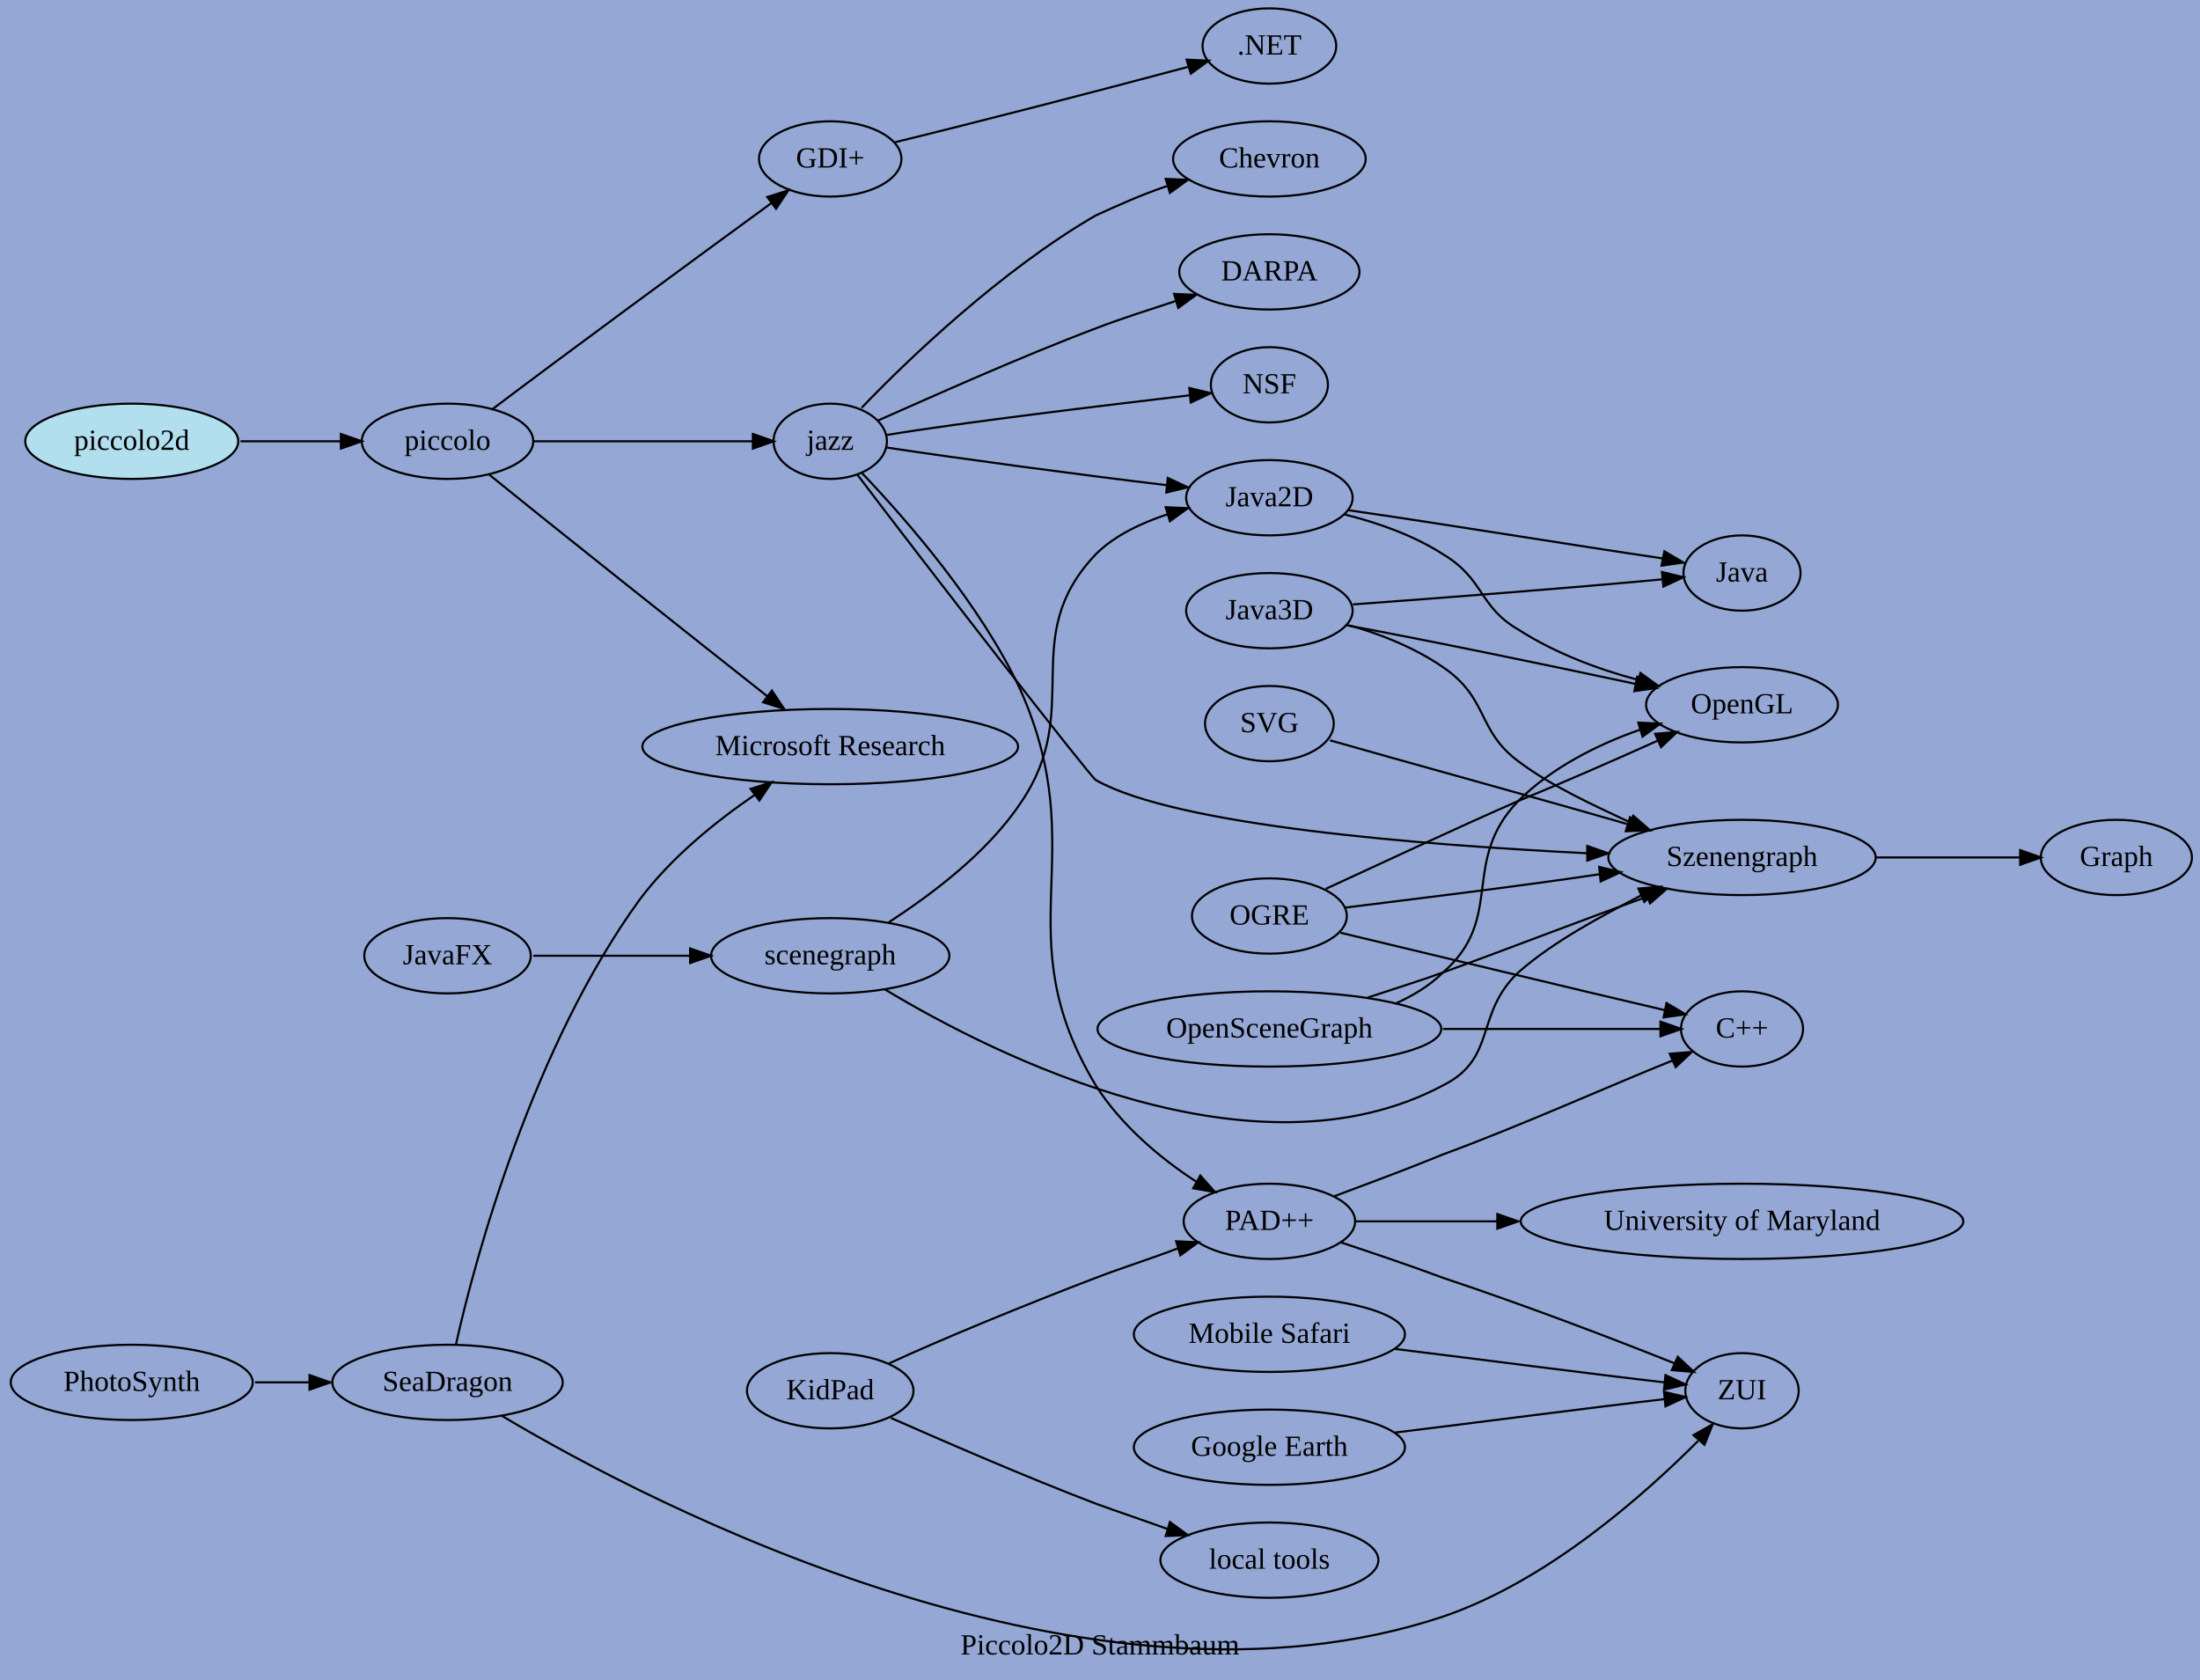
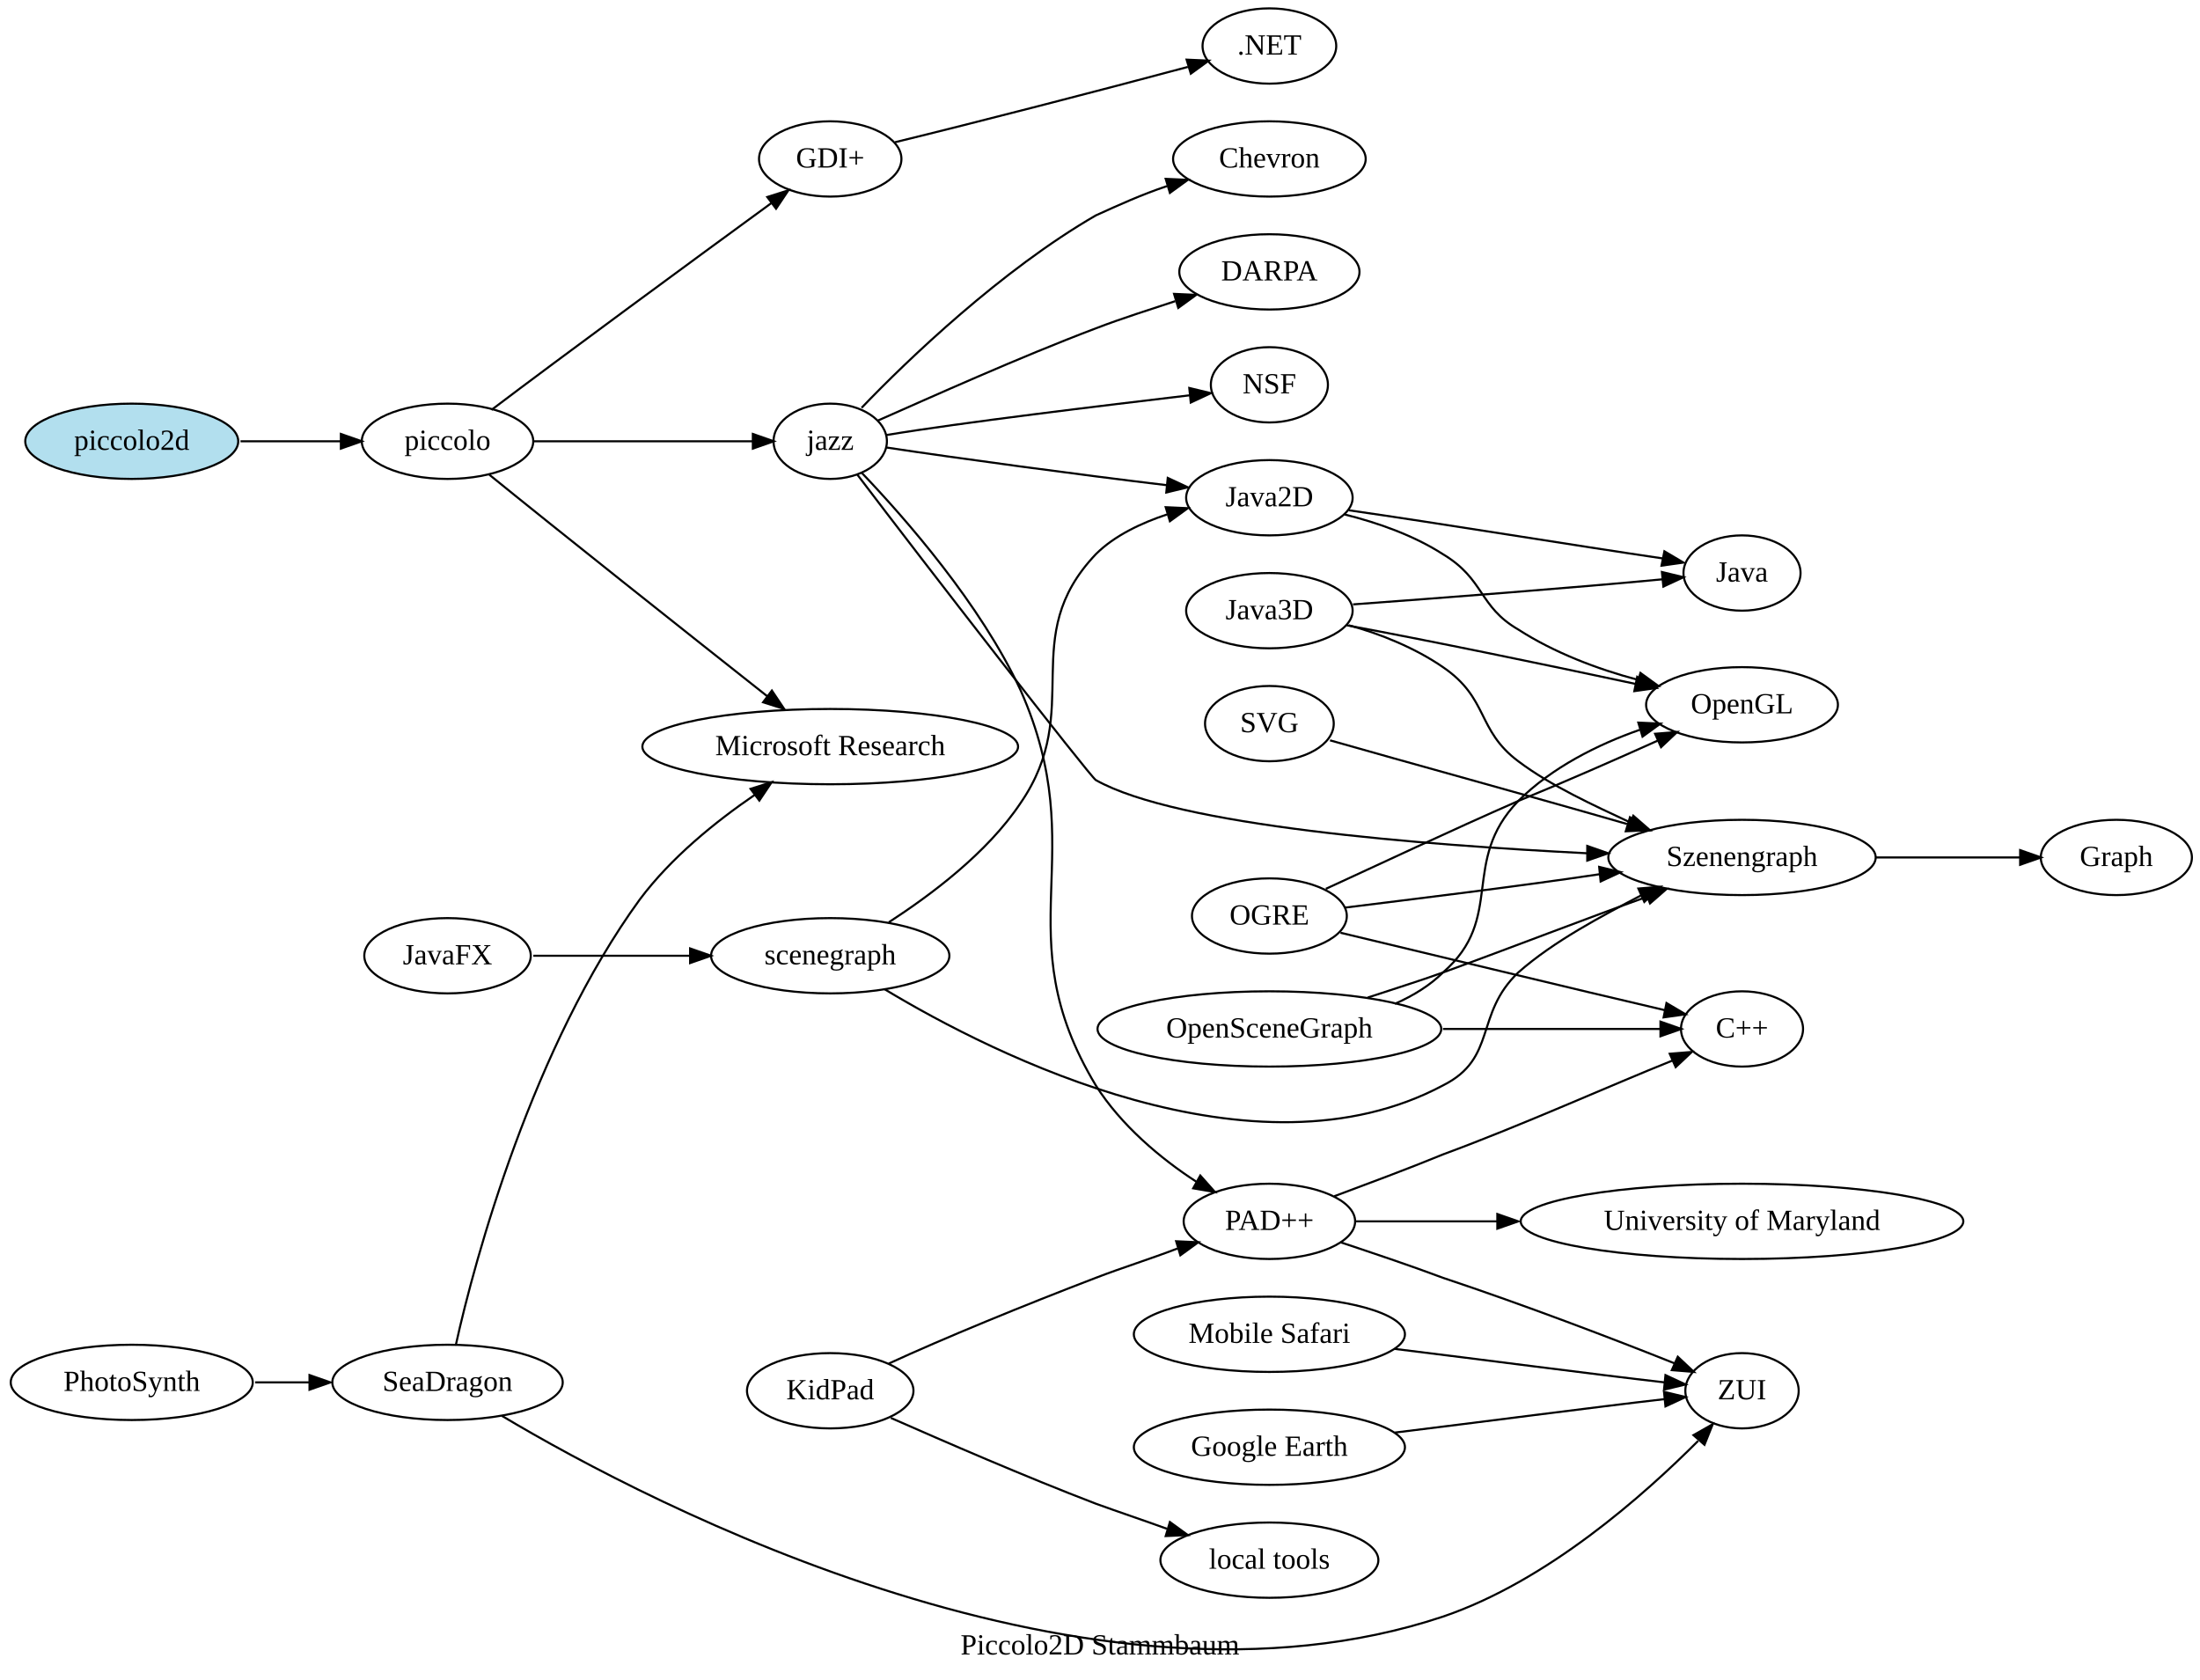
<svg xmlns="http://www.w3.org/2000/svg" xmlns:xlink="http://www.w3.org/1999/xlink" width="1052pt" height="803pt" viewBox="0.00 0.00 1052.00 803.00">
  <g id="graph0" class="graph" transform="scale(1 1) rotate(0) translate(4 799)">
-     <polygon style="fill:#95a7d4;stroke:#95a7d4;" points="-4,4 -4,-799 1048,-799 1048,4 -4,4" />
+     <polygon style="fill:none;stroke:none;" points="-4,4 -4,-799 1048,-799 1048,4 -4,4" />
    <text text-anchor="middle" x="522" y="-7.9" style="font-family:Times New Roman;font-size:14.00;">Piccolo2D Stammbaum</text>
    <g id="node1" class="node">
      <a xlink:href="http://piccolo2d.org/" xlink:title="piccolo2d">
        <ellipse style="fill:#b2dfee;stroke:black;" cx="59" cy="-588" rx="50.922" ry="18" />
        <text text-anchor="middle" x="59" y="-583.9" style="font-family:Times New Roman;font-size:14.00;">piccolo2d</text>
      </a>
    </g>
    <g id="node2" class="node">
      <a xlink:href="http://www.cs.umd.edu/hcil/jazz/" xlink:title="piccolo">
        <ellipse style="fill:none;stroke:black;" cx="210" cy="-588" rx="40.998" ry="18" />
        <text text-anchor="middle" x="210" y="-583.9" style="font-family:Times New Roman;font-size:14.00;">piccolo</text>
      </a>
    </g>
    <g id="edge2" class="edge">
      <path style="fill:none;stroke:black;" d="M111,-588C126,-588 143,-588 159,-588" />
      <polygon style="fill:black;stroke:black;" points="159,-591.5 169,-588 159,-584.5 159,-591.5" />
    </g>
    <g id="node9" class="node">
      <a xlink:href="http://de.wikipedia.org/wiki/GDI%2B" xlink:title="GDI+">
        <ellipse style="fill:none;stroke:black;" cx="393" cy="-723" rx="34.049" ry="18" />
        <text text-anchor="middle" x="393" y="-718.9" style="font-family:Times New Roman;font-size:14.00;">GDI+</text>
      </a>
    </g>
    <g id="edge56" class="edge">
      <path style="fill:none;stroke:black;" d="M231,-603C264,-628 328,-675 365,-702" />
      <polygon style="fill:black;stroke:black;" points="362.9,-704.8 373,-708 367.1,-699.2 362.9,-704.8" />
    </g>
    <g id="node16" class="node">
      <a xlink:href="http://piccolo2d.org/learn/about.html" xlink:title="jazz">
        <ellipse style="fill:none;stroke:black;" cx="393" cy="-588" rx="27.1" ry="18" />
        <text text-anchor="middle" x="393" y="-583.9" style="font-family:Times New Roman;font-size:14.00;">jazz</text>
      </a>
    </g>
    <g id="edge58" class="edge">
      <path style="fill:none;stroke:black;" d="M251,-588C282,-588 326,-588 356,-588" />
      <polygon style="fill:black;stroke:black;" points="356,-591.5 366,-588 356,-584.5 356,-591.5" />
    </g>
    <g id="node18" class="node">
      <a xlink:href="http://research.microsoft.com/" xlink:title="Microsoft Research">
        <ellipse style="fill:none;stroke:black;" cx="393" cy="-442" rx="89.836" ry="18" />
        <text text-anchor="middle" x="393" y="-437.9" style="font-family:Times New Roman;font-size:14.00;">Microsoft Research</text>
      </a>
    </g>
    <g id="edge60" class="edge">
      <path style="fill:none;stroke:black;" d="M230,-572C262,-546 325,-496 363,-466" />
      <polygon style="fill:black;stroke:black;" points="365.1,-468.8 371,-460 360.9,-463.2 365.1,-468.8" />
    </g>
    <g id="node3" class="node">
      <a xlink:href="http://de.wikipedia.org/wiki/.NET" xlink:title=".NET">
        <ellipse style="fill:none;stroke:black;" cx="603" cy="-777" rx="31.965" ry="18" />
        <text text-anchor="middle" x="603" y="-772.9" style="font-family:Times New Roman;font-size:14.00;">.NET</text>
      </a>
    </g>
    <g id="node4" class="node">
      <a xlink:href="http://de.wikipedia.org/wiki/C%2B%2B" xlink:title="C++">
        <ellipse style="fill:none;stroke:black;" cx="829" cy="-307" rx="29.185" ry="18" />
        <text text-anchor="middle" x="829" y="-302.9" style="font-family:Times New Roman;font-size:14.00;">C++</text>
      </a>
    </g>
    <g id="node5" class="node">
      <a xlink:href="http://doi.acm.org/10.1145/237091.237116" xlink:title="local tools">
        <ellipse style="fill:none;stroke:black;" cx="603" cy="-53" rx="52.116" ry="18" />
        <text text-anchor="middle" x="603" y="-48.9" style="font-family:Times New Roman;font-size:14.00;">local tools</text>
      </a>
    </g>
    <g id="node6" class="node">
      <a xlink:href="http://www.cs.umd.edu/hcil/pad++/" xlink:title="PAD++">
        <ellipse style="fill:none;stroke:black;" cx="603" cy="-215" rx="40.998" ry="18" />
        <text text-anchor="middle" x="603" y="-210.9" style="font-family:Times New Roman;font-size:14.00;">PAD++</text>
      </a>
    </g>
    <g id="edge4" class="edge">
      <path style="fill:none;stroke:black;" d="M634,-227C650,-233 669,-240 686,-247 724,-261 766,-280 796,-292" />
      <polygon style="fill:black;stroke:black;" points="794.44,-295.137 805,-296 797.283,-288.74 794.44,-295.137" />
    </g>
    <g id="node28" class="node">
      <a xlink:href="http://www.cs.umd.edu/hcil/" xlink:title="University of Maryland">
        <ellipse style="fill:none;stroke:black;" cx="829" cy="-215" rx="105.818" ry="18" />
        <text text-anchor="middle" x="829" y="-210.9" style="font-family:Times New Roman;font-size:14.00;">University of Maryland</text>
      </a>
    </g>
    <g id="edge6" class="edge">
      <path style="fill:none;stroke:black;" d="M644,-215C663,-215 688,-215 712,-215" />
      <polygon style="fill:black;stroke:black;" points="712,-218.5 722,-215 712,-211.5 712,-218.5" />
    </g>
    <g id="node29" class="node">
      <a xlink:href="http://de.wikipedia.org/wiki/ZUI" xlink:title="ZUI">
        <ellipse style="fill:none;stroke:black;" cx="829" cy="-134" rx="27.1" ry="18" />
        <text text-anchor="middle" x="829" y="-129.9" style="font-family:Times New Roman;font-size:14.00;">ZUI</text>
      </a>
    </g>
    <g id="edge8" class="edge">
      <path style="fill:none;stroke:black;" d="M637,-205C652,-200 670,-194 686,-188 725,-175 767,-159 797,-147" />
      <polygon style="fill:black;stroke:black;" points="798.283,-150.26 806,-143 795.44,-143.863 798.283,-150.26" />
    </g>
    <g id="node7" class="node">
      <a xlink:href="http://www.chevron.com/" xlink:title="Chevron">
        <ellipse style="fill:none;stroke:black;" cx="603" cy="-723" rx="46.056" ry="18" />
        <text text-anchor="middle" x="603" y="-718.9" style="font-family:Times New Roman;font-size:14.00;">Chevron</text>
      </a>
    </g>
    <g id="node8" class="node">
      <a xlink:href="http://www.nsf.gov/" xlink:title="DARPA">
        <ellipse style="fill:none;stroke:black;" cx="603" cy="-669" rx="43.083" ry="18" />
        <text text-anchor="middle" x="603" y="-664.9" style="font-family:Times New Roman;font-size:14.00;">DARPA</text>
      </a>
    </g>
    <g id="edge10" class="edge">
      <path style="fill:none;stroke:black;" d="M424,-731C461,-740 523,-756 564,-767" />
      <polygon style="fill:black;stroke:black;" points="563.416,-770.479 574,-770 565.427,-763.774 563.416,-770.479" />
    </g>
    <g id="node10" class="node">
      <a xlink:href="http://de.wikipedia.org/wiki/Google_Earth" xlink:title="Google Earth">
        <ellipse style="fill:none;stroke:black;" cx="603" cy="-107" rx="64.82" ry="18" />
        <text text-anchor="middle" x="603" y="-102.9" style="font-family:Times New Roman;font-size:14.00;">Google Earth</text>
      </a>
    </g>
    <g id="edge12" class="edge">
      <path style="fill:none;stroke:black;" d="M663,-114C704,-119 757,-126 792,-130" />
      <polygon style="fill:black;stroke:black;" points="791.701,-133.488 802,-131 792.398,-126.522 791.701,-133.488" />
    </g>
    <g id="node11" class="node">
      <a xlink:href="http://de.wikipedia.org/wiki/Graph_(Graphentheorie)" xlink:title="Graph">
        <ellipse style="fill:none;stroke:black;" cx="1008" cy="-389" rx="36.134" ry="18" />
        <text text-anchor="middle" x="1008" y="-384.9" style="font-family:Times New Roman;font-size:14.00;">Graph</text>
      </a>
    </g>
    <g id="node12" class="node">
      <a xlink:href="http://de.wikipedia.org/wiki/Java_(Technik)" xlink:title="Java">
        <ellipse style="fill:none;stroke:black;" cx="829" cy="-525" rx="27.99" ry="18" />
        <text text-anchor="middle" x="829" y="-520.9" style="font-family:Times New Roman;font-size:14.00;">Java</text>
      </a>
    </g>
    <g id="node13" class="node">
      <a xlink:href="http://en.wikipedia.org/wiki/Java_2D" xlink:title="Java2D">
        <ellipse style="fill:none;stroke:black;" cx="603" cy="-561" rx="39.806" ry="18" />
        <text text-anchor="middle" x="603" y="-556.9" style="font-family:Times New Roman;font-size:14.00;">Java2D</text>
      </a>
    </g>
    <g id="edge14" class="edge">
      <path style="fill:none;stroke:black;" d="M641,-555C683,-549 750,-538 791,-532" />
      <polygon style="fill:black;stroke:black;" points="791.881,-535.393 801,-530 790.508,-528.529 791.881,-535.393" />
    </g>
    <g id="node21" class="node">
      <a xlink:href="http://de.wikipedia.org/wiki/Opengl" xlink:title="OpenGL">
        <ellipse style="fill:none;stroke:black;" cx="829" cy="-462" rx="45.862" ry="18" />
        <text text-anchor="middle" x="829" y="-457.9" style="font-family:Times New Roman;font-size:14.00;">OpenGL</text>
      </a>
    </g>
    <g id="edge16" class="edge">
      <path style="fill:none;stroke:black;" d="M639,-553C655,-549 672,-543 686,-534 706,-522 703,-509 722,-498 739,-487 760,-479 779,-474" />
      <polygon style="fill:black;stroke:black;" points="780.427,-477.226 789,-471 778.416,-470.521 780.427,-477.226" />
    </g>
    <g id="node14" class="node">
      <a xlink:href="http://de.wikipedia.org/wiki/Java_3D" xlink:title="Java3D">
        <ellipse style="fill:none;stroke:black;" cx="603" cy="-507" rx="39.806" ry="18" />
        <text text-anchor="middle" x="603" y="-502.9" style="font-family:Times New Roman;font-size:14.00;">Java3D</text>
      </a>
    </g>
    <g id="edge18" class="edge">
      <path style="fill:none;stroke:black;" d="M643,-510C684,-513 749,-518 791,-522" />
      <polygon style="fill:black;stroke:black;" points="790.701,-525.488 801,-523 791.398,-518.522 790.701,-525.488" />
    </g>
    <g id="edge20" class="edge">
      <path style="fill:none;stroke:black;" d="M640,-500C678,-493 736,-481 778,-472" />
      <polygon style="fill:black;stroke:black;" points="778.881,-475.393 788,-470 777.508,-468.529 778.881,-475.393" />
    </g>
    <g id="node26" class="node">
      <a xlink:href="http://de.wikipedia.org/wiki/Szenengraph" xlink:title="Szenengraph">
        <ellipse style="fill:none;stroke:black;" cx="829" cy="-389" rx="63.929" ry="18" />
        <text text-anchor="middle" x="829" y="-384.9" style="font-family:Times New Roman;font-size:14.00;">Szenengraph</text>
      </a>
    </g>
    <g id="edge22" class="edge">
      <path style="fill:none;stroke:black;" d="M641,-500C656,-496 673,-489 686,-480 708,-465 702,-450 722,-435 738,-423 758,-414 775,-406" />
      <polygon style="fill:black;stroke:black;" points="777.015,-408.964 785,-402 774.415,-402.464 777.015,-408.964" />
    </g>
    <g id="node15" class="node">
      <a xlink:href="http://de.wikipedia.org/wiki/JavaFX" xlink:title="JavaFX">
        <ellipse style="fill:none;stroke:black;" cx="210" cy="-342" rx="39.806" ry="18" />
        <text text-anchor="middle" x="210" y="-337.9" style="font-family:Times New Roman;font-size:14.00;">JavaFX</text>
      </a>
    </g>
    <g id="node24" class="node">
      <a xlink:href="https://scenegraph.dev.java.net/" xlink:title="scenegraph">
        <ellipse style="fill:none;stroke:black;" cx="393" cy="-342" rx="56.98" ry="18" />
        <text text-anchor="middle" x="393" y="-337.9" style="font-family:Times New Roman;font-size:14.00;">scenegraph</text>
      </a>
    </g>
    <g id="edge24" class="edge">
      <path style="fill:none;stroke:black;" d="M251,-342C273,-342 300,-342 326,-342" />
      <polygon style="fill:black;stroke:black;" points="326,-345.5 336,-342 326,-338.5 326,-345.5" />
    </g>
    <g id="edge26" class="edge">
      <path style="fill:none;stroke:black;" d="M408,-573C429,-551 465,-510 484,-469 519,-390 476,-353 520,-280 532,-261 551,-245 568,-234" />
      <polygon style="fill:black;stroke:black;" points="569.958,-236.916 577,-229 566.559,-230.797 569.958,-236.916" />
    </g>
    <g id="edge28" class="edge">
      <path style="fill:none;stroke:black;" d="M408,-604C430,-627 475,-670 520,-696 531,-701 542,-706 554,-710" />
      <polygon style="fill:black;stroke:black;" points="553.416,-713.479 564,-713 555.427,-706.774 553.416,-713.479" />
    </g>
    <g id="edge30" class="edge">
      <path style="fill:none;stroke:black;" d="M416,-598C441,-609 483,-628 520,-642 533,-647 546,-651 558,-655" />
      <polygon style="fill:black;stroke:black;" points="557.416,-658.479 568,-658 559.427,-651.774 557.416,-658.479" />
    </g>
    <g id="edge32" class="edge">
      <path style="fill:none;stroke:black;" d="M420,-585C453,-580 512,-572 554,-567" />
      <polygon style="fill:black;stroke:black;" points="554.398,-570.478 564,-566 553.701,-563.512 554.398,-570.478" />
    </g>
    <g id="node19" class="node">
      <a xlink:href="http://www.nsf.gov/" xlink:title="NSF">
        <ellipse style="fill:none;stroke:black;" cx="603" cy="-615" rx="27.99" ry="18" />
        <text text-anchor="middle" x="603" y="-610.9" style="font-family:Times New Roman;font-size:14.00;">NSF</text>
      </a>
    </g>
    <g id="edge34" class="edge">
      <path style="fill:none;stroke:black;" d="M420,-591C456,-597 523,-605 565,-610" />
      <polygon style="fill:black;stroke:black;" points="564.701,-613.488 575,-611 565.398,-606.522 564.701,-613.488" />
    </g>
    <g id="edge36" class="edge">
      <path style="fill:none;stroke:black;" d="M406,-572C437,-531 517,-428 520,-426 559,-404 676,-395 755,-391" />
      <polygon style="fill:black;stroke:black;" points="755,-394.5 765,-391 755,-387.5 755,-394.5" />
    </g>
    <g id="node17" class="node">
      <a xlink:href="http://www.cs.umd.edu/hcil/kiddesign/kidpad.shtml" xlink:title="KidPad">
        <ellipse style="fill:none;stroke:black;" cx="393" cy="-134" rx="39.806" ry="18" />
        <text text-anchor="middle" x="393" y="-129.9" style="font-family:Times New Roman;font-size:14.00;">KidPad</text>
      </a>
    </g>
    <g id="edge40" class="edge">
      <path style="fill:none;stroke:black;" d="M422,-121C447,-110 486,-93 520,-80 531,-76 543,-72 554,-68" />
      <polygon style="fill:black;stroke:black;" points="555.427,-71.226 564,-65 553.416,-64.521 555.427,-71.226" />
    </g>
    <g id="edge42" class="edge">
      <path style="fill:none;stroke:black;" d="M421,-147C447,-159 486,-175 520,-188 533,-193 546,-197 559,-202" />
      <polygon style="fill:black;stroke:black;" points="558.416,-205.479 569,-205 560.427,-198.774 558.416,-205.479" />
    </g>
    <g id="node20" class="node">
      <a xlink:href="http://de.wikipedia.org/wiki/OGRE" xlink:title="OGRE">
        <ellipse style="fill:none;stroke:black;" cx="603" cy="-361" rx="37.023" ry="18" />
        <text text-anchor="middle" x="603" y="-356.9" style="font-family:Times New Roman;font-size:14.00;">OGRE</text>
      </a>
    </g>
    <g id="edge44" class="edge">
      <path style="fill:none;stroke:black;" d="M637,-353C679,-343 749,-326 792,-316" />
      <polygon style="fill:black;stroke:black;" points="792.881,-319.393 802,-314 791.508,-312.529 792.881,-319.393" />
    </g>
    <g id="edge46" class="edge">
      <path style="fill:none;stroke:black;" d="M630,-374C654,-385 690,-402 722,-416 744,-425 769,-436 789,-445" />
      <polygon style="fill:black;stroke:black;" points="787.44,-448.137 798,-449 790.283,-441.74 787.44,-448.137" />
    </g>
    <g id="edge48" class="edge">
      <path style="fill:none;stroke:black;" d="M639,-365C671,-369 721,-375 761,-381" />
      <polygon style="fill:black;stroke:black;" points="760.701,-384.488 771,-382 761.398,-377.522 760.701,-384.488" />
    </g>
    <g id="node22" class="node">
      <a xlink:href="http://en.wikipedia.org/wiki/OpenSceneGraph" xlink:title="OpenSceneGraph">
        <ellipse style="fill:none;stroke:black;" cx="603" cy="-307" rx="82.19" ry="18" />
        <text text-anchor="middle" x="603" y="-302.9" style="font-family:Times New Roman;font-size:14.00;">OpenSceneGraph</text>
      </a>
    </g>
    <g id="edge50" class="edge">
      <path style="fill:none;stroke:black;" d="M686,-307C722,-307 761,-307 790,-307" />
      <polygon style="fill:black;stroke:black;" points="790,-310.5 800,-307 790,-303.5 790,-310.5" />
    </g>
    <g id="edge52" class="edge">
      <path style="fill:none;stroke:black;" d="M663,-319C672,-323 680,-328 686,-334 716,-360 694,-387 722,-416 738,-432 760,-443 780,-450" />
      <polygon style="fill:black;stroke:black;" points="779.416,-453.479 790,-453 781.427,-446.774 779.416,-453.479" />
    </g>
    <g id="edge54" class="edge">
      <path style="fill:none;stroke:black;" d="M650,-322C662,-326 675,-330 686,-334 719,-346 755,-360 783,-370" />
      <polygon style="fill:black;stroke:black;" points="782.415,-373.536 793,-374 785.015,-367.036 782.415,-373.536" />
    </g>
    <g id="node23" class="node">
      <a xlink:href="http://www.ted.com/index.php/talks/blaise_aguera_y_arcas_demos_photosynth.html" xlink:title="PhotoSynth">
        <ellipse style="fill:none;stroke:black;" cx="59" cy="-138" rx="57.871" ry="18" />
        <text text-anchor="middle" x="59" y="-133.9" style="font-family:Times New Roman;font-size:14.00;">PhotoSynth</text>
      </a>
    </g>
    <g id="node25" class="node">
      <a xlink:href="http://en.wikipedia.org/wiki/DeepZoom" xlink:title="SeaDragon">
        <ellipse style="fill:none;stroke:black;" cx="210" cy="-138" rx="55.09" ry="18" />
        <text text-anchor="middle" x="210" y="-133.9" style="font-family:Times New Roman;font-size:14.00;">SeaDragon</text>
      </a>
    </g>
    <g id="edge62" class="edge">
      <path style="fill:none;stroke:black;" d="M118,-138C127,-138 135,-138 144,-138" />
      <polygon style="fill:black;stroke:black;" points="144,-141.5 154,-138 144,-134.5 144,-141.5" />
    </g>
    <g id="edge64" class="edge">
      <path style="fill:none;stroke:black;" d="M421,-358C441,-371 468,-391 484,-415 515,-460 482,-494 520,-534 529,-543 542,-549 554,-553" />
      <polygon style="fill:black;stroke:black;" points="553.416,-556.479 564,-556 555.427,-549.774 553.416,-556.479" />
    </g>
    <g id="edge66" class="edge">
      <path style="fill:none;stroke:black;" d="M419,-326C472,-294 596,-232 686,-280 712,-293 701,-314 722,-334 739,-349 762,-361 781,-371" />
      <polygon style="fill:black;stroke:black;" points="779.44,-374.137 790,-375 782.283,-367.74 779.44,-374.137" />
    </g>
    <g id="edge68" class="edge">
      <path style="fill:none;stroke:black;" d="M214,-156C223,-197 251,-299 302,-369 317,-389 338,-406 357,-419" />
      <polygon style="fill:black;stroke:black;" points="354.9,-421.8 365,-425 359.1,-416.2 354.9,-421.8" />
    </g>
    <g id="edge70" class="edge">
      <path style="fill:none;stroke:black;" d="M236,-122C308,-79 518,30 686,-26 736,-43 782,-84 808,-110" />
      <polygon style="fill:black;stroke:black;" points="805.781,-112.779 815,-118 811.049,-108.169 805.781,-112.779" />
    </g>
    <g id="edge72" class="edge">
      <path style="fill:none;stroke:black;" d="M893,-389C915,-389 941,-389 962,-389" />
      <polygon style="fill:black;stroke:black;" points="962,-392.5 972,-389 962,-385.5 962,-392.5" />
    </g>
    <g id="node27" class="node">
      <a xlink:href="http://de.wikipedia.org/wiki/Scalable_Vector_Graphics" xlink:title="SVG">
        <ellipse style="fill:none;stroke:black;" cx="603" cy="-453" rx="30.773" ry="18" />
        <text text-anchor="middle" x="603" y="-448.9" style="font-family:Times New Roman;font-size:14.00;">SVG</text>
      </a>
    </g>
    <g id="edge74" class="edge">
      <path style="fill:none;stroke:black;" d="M632,-445C667,-435 729,-418 774,-405" />
      <polygon style="fill:black;stroke:black;" points="775.427,-408.226 784,-402 773.416,-401.521 775.427,-408.226" />
    </g>
    <g id="node30" class="node">
      <a xlink:href="http://www.apple.com/iphone/features/safari.html" xlink:title="Mobile Safari">
        <ellipse style="fill:none;stroke:black;" cx="603" cy="-161" rx="64.82" ry="18" />
        <text text-anchor="middle" x="603" y="-156.9" style="font-family:Times New Roman;font-size:14.00;">Mobile Safari</text>
      </a>
    </g>
    <g id="edge38" class="edge">
      <path style="fill:none;stroke:black;" d="M663,-154C704,-149 757,-142 792,-138" />
      <polygon style="fill:black;stroke:black;" points="792.398,-141.478 802,-137 791.701,-134.512 792.398,-141.478" />
    </g>
  </g>
</svg>
